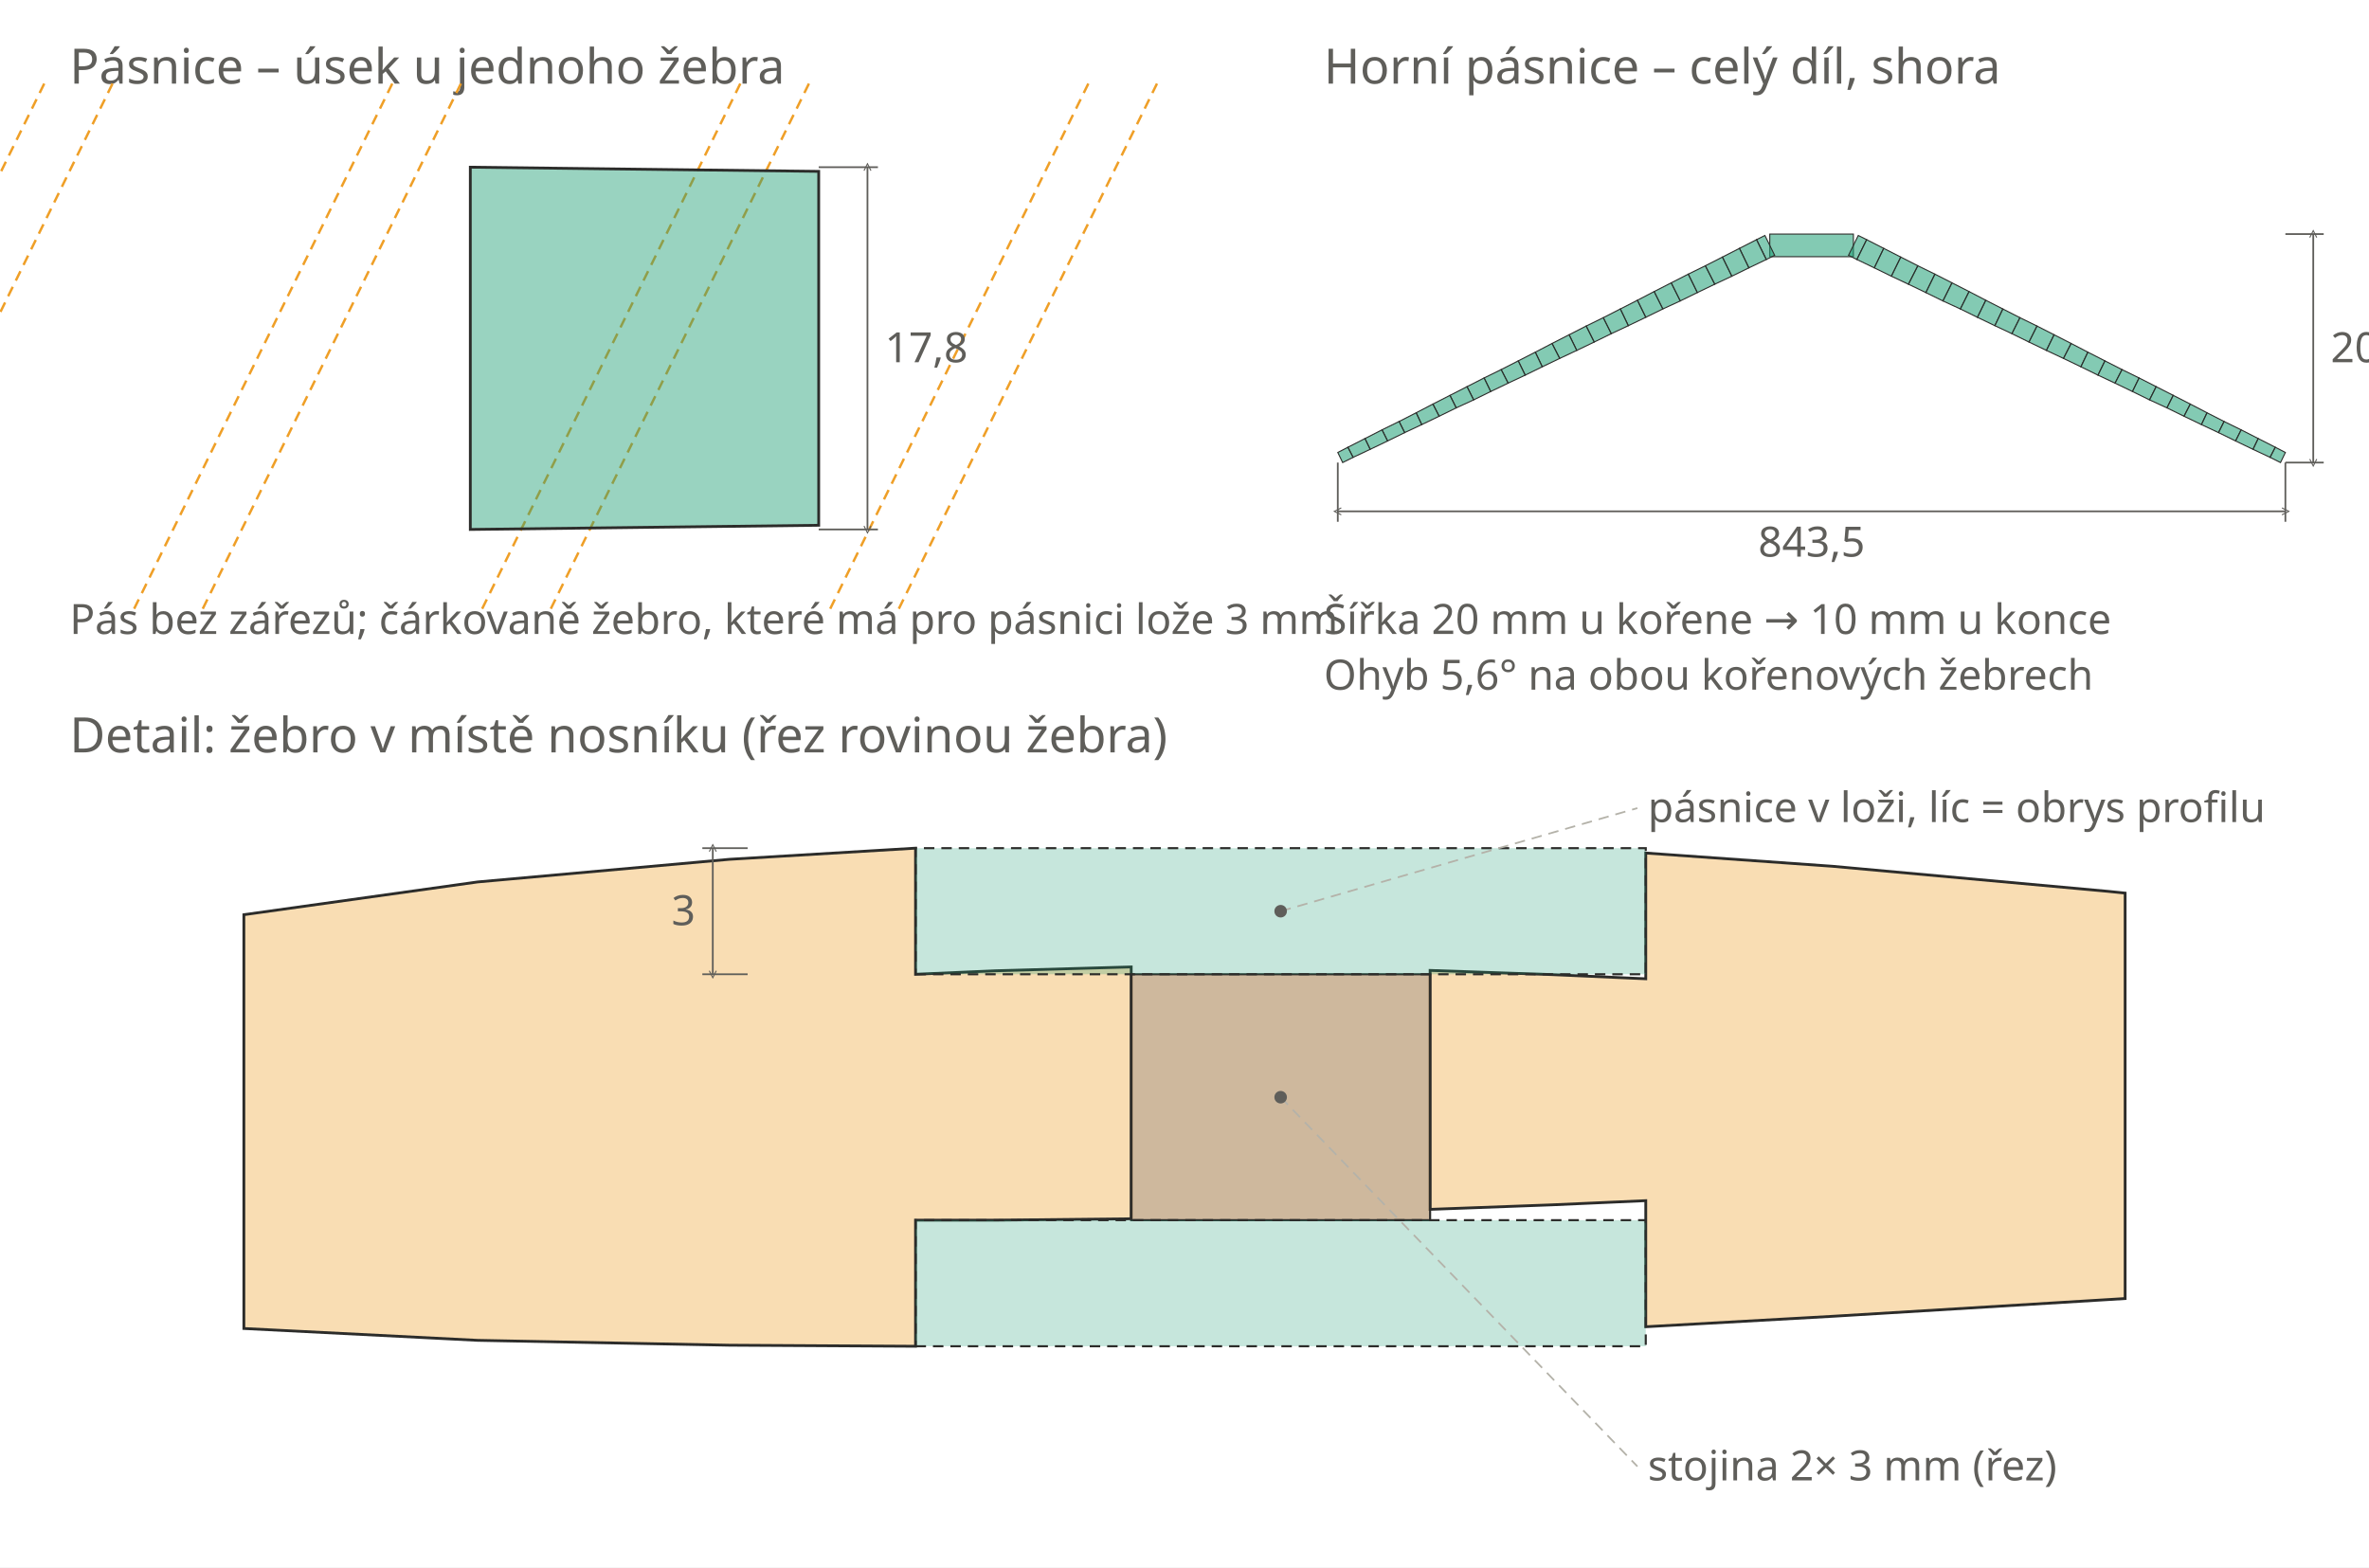
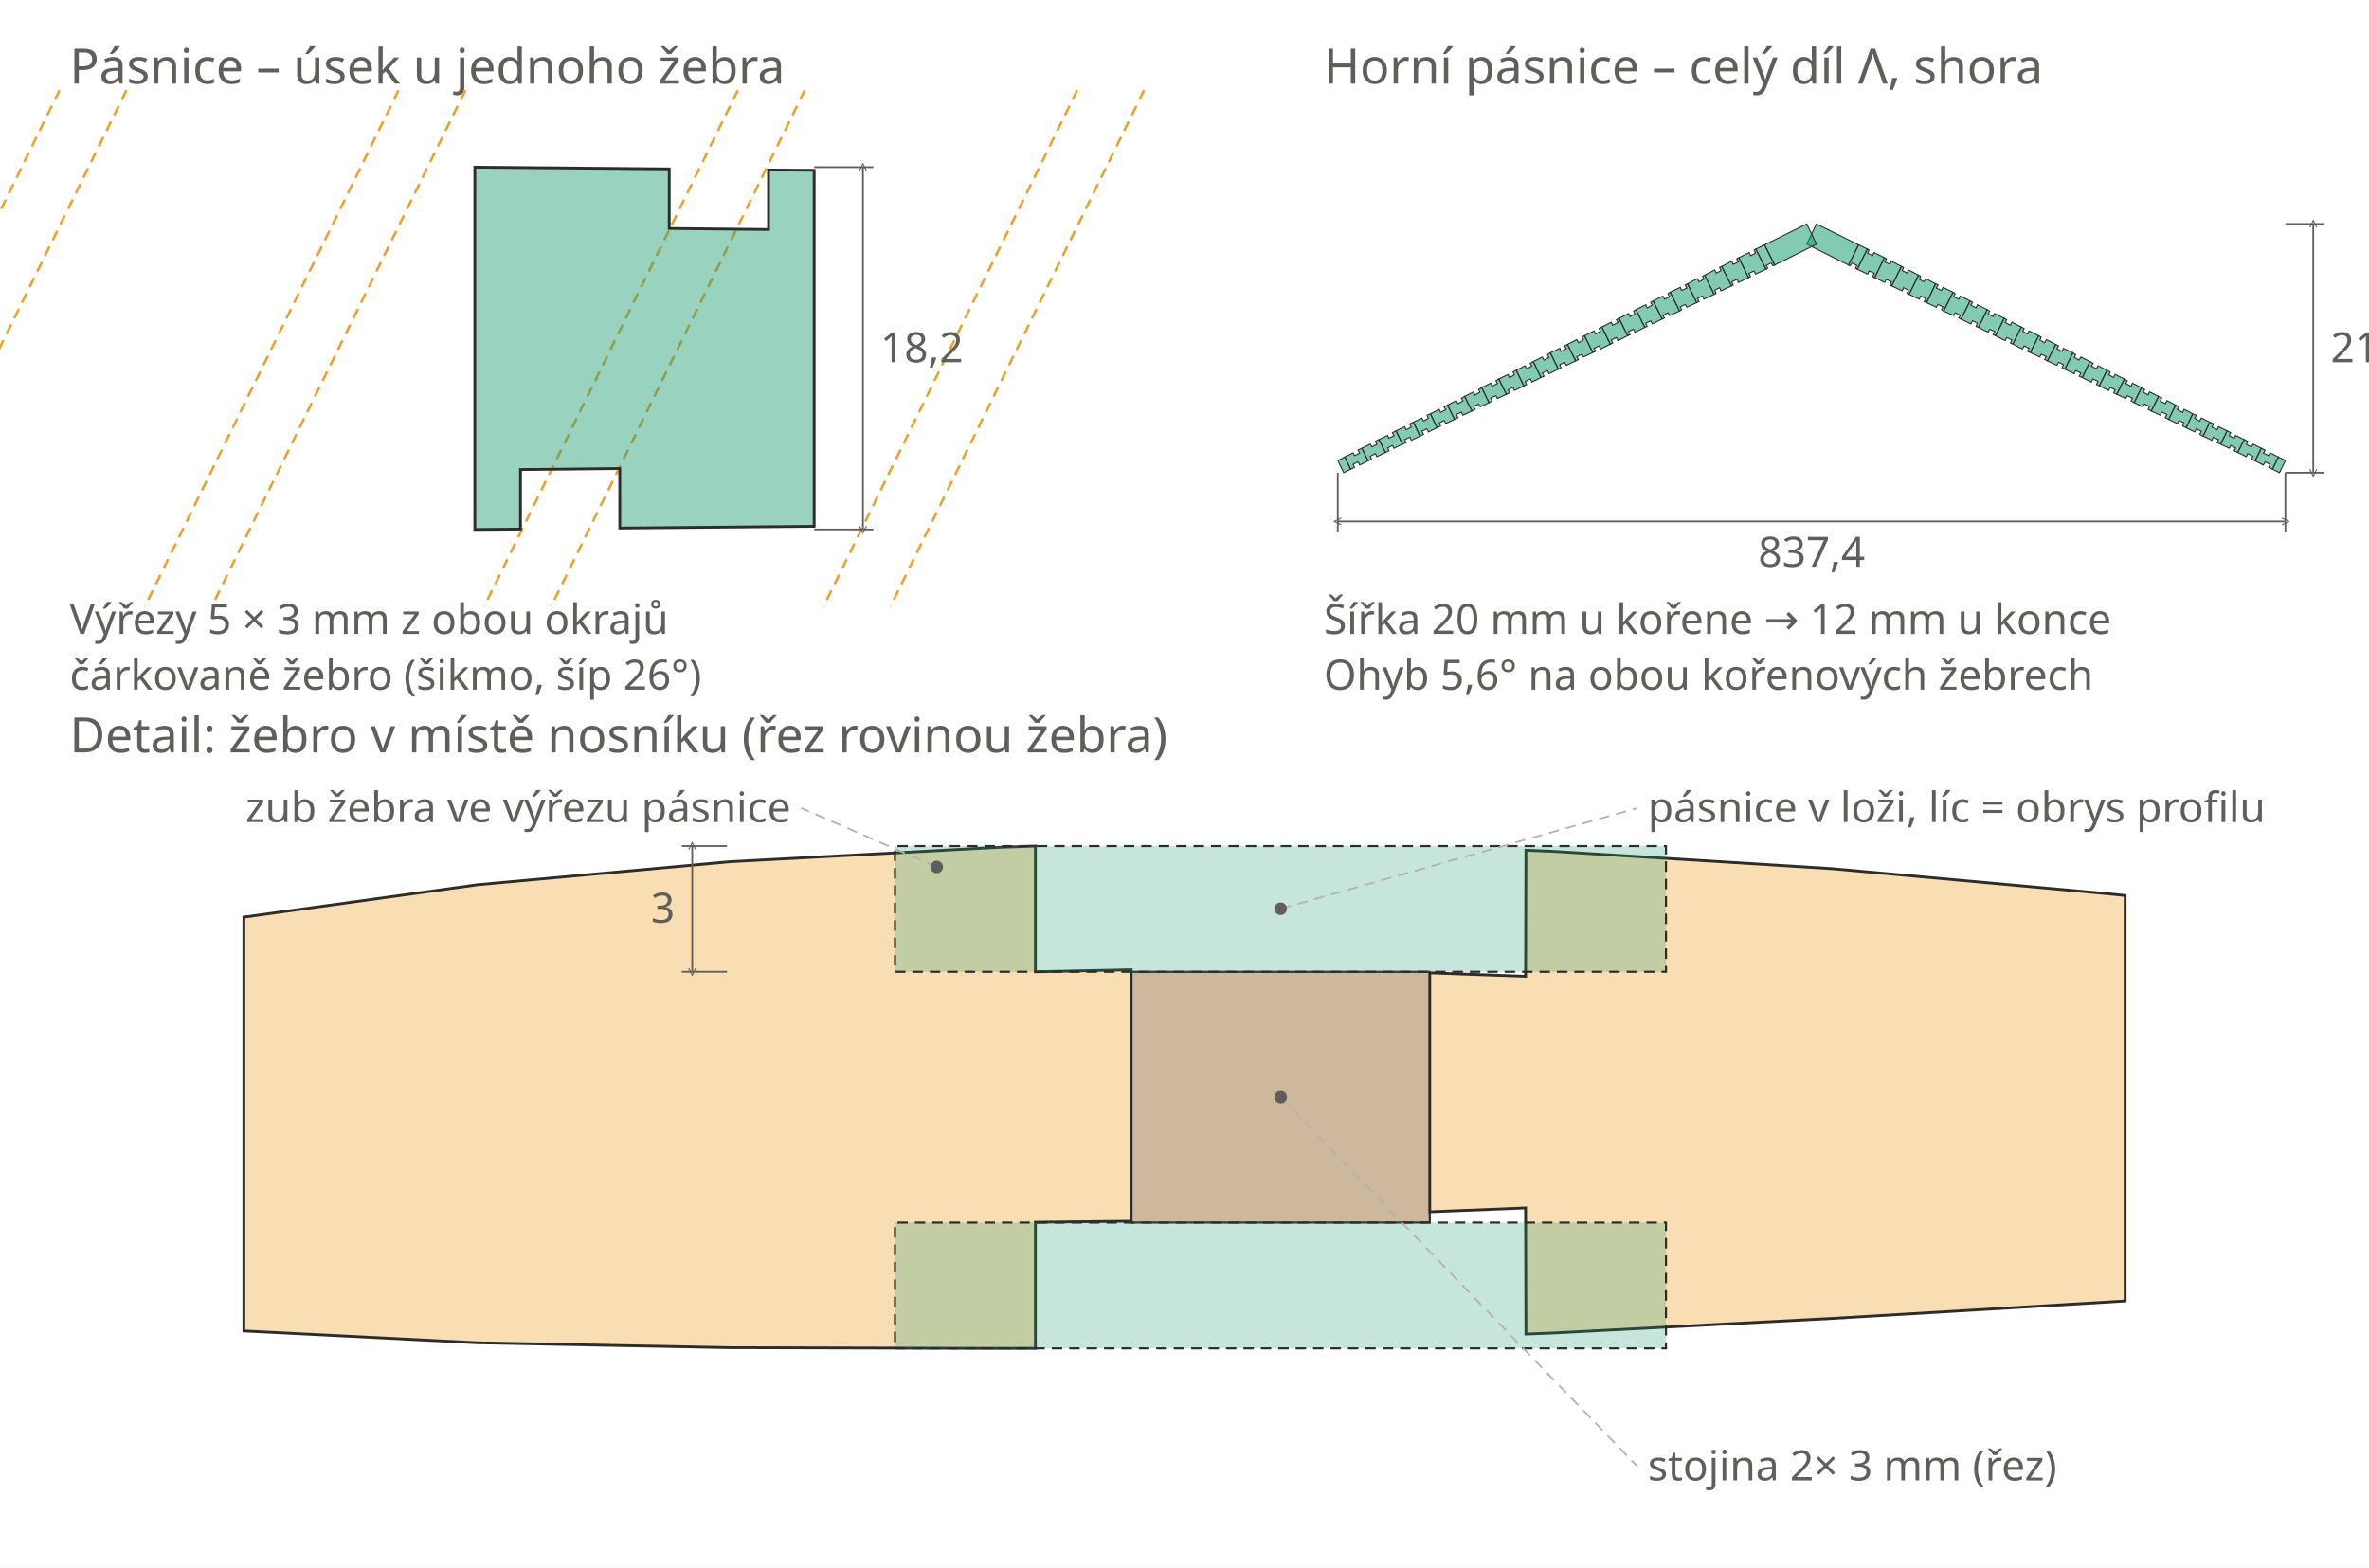
<svg xmlns="http://www.w3.org/2000/svg" width="680" viewBox="0 0 680 450" role="img">
  <defs>
    <marker id="dm" viewBox="0 0 10 10" refX="5" refY="5" markerWidth="5" markerHeight="5" orient="auto-start-reverse">
      <path d="M1 1L9 5L1 9" fill="none" stroke="#5f5e5a" stroke-width="1.2" />
    </marker>
  </defs>
  <rect width="680" height="450" fill="#fff" />
  <text x="20.0" y="24.0" text-anchor="start" font-family="sans-serif" font-size="14" fill="#5f5e5a">Pásnice – úsek u jednoho žebra</text>
-   <polyline points="12.7,24.0 -62.0,176.0" fill="none" stroke="#EF9F27" stroke-width="0.7" stroke-dasharray="3 2" />
-   <polyline points="32.3,24.0 -42.3,176.0" fill="none" stroke="#EF9F27" stroke-width="0.7" stroke-dasharray="3 2" />
-   <polyline points="112.6,24.0 37.9,176.0" fill="none" stroke="#EF9F27" stroke-width="0.7" stroke-dasharray="3 2" />
-   <polyline points="132.3,24.0 57.6,176.0" fill="none" stroke="#EF9F27" stroke-width="0.7" stroke-dasharray="3 2" />
-   <polyline points="212.5,24.0 137.8,176.0" fill="none" stroke="#EF9F27" stroke-width="0.7" stroke-dasharray="3 2" />
-   <polyline points="232.2,24.0 157.5,176.0" fill="none" stroke="#EF9F27" stroke-width="0.7" stroke-dasharray="3 2" />
-   <polyline points="312.4,24.0 237.7,176.0" fill="none" stroke="#EF9F27" stroke-width="0.7" stroke-dasharray="3 2" />
-   <polyline points="332.1,24.0 257.4,176.0" fill="none" stroke="#EF9F27" stroke-width="0.7" stroke-dasharray="3 2" />
-   <polygon points="135.0,48.0 235.0,49.2 235.0,150.8 135.0,152.0" fill="#1D9E75" fill-opacity="0.45" stroke="#2c2c2a" stroke-width="0.8" />
-   <line x1="235.0" y1="48.0" x2="252.0" y2="48.0" stroke="#5f5e5a" stroke-width="0.5" />
-   <line x1="235.0" y1="152.0" x2="252.0" y2="152.0" stroke="#5f5e5a" stroke-width="0.5" />
-   <line x1="249.0" y1="48.0" x2="249.0" y2="152.0" stroke="#5f5e5a" stroke-width="0.5" marker-start="url(#dm)" marker-end="url(#dm)" />
-   <text x="254.0" y="104.0" text-anchor="start" font-family="sans-serif" font-size="12" fill="#5f5e5a">17,8</text>
-   <text x="20.0" y="182.0" text-anchor="start" font-family="sans-serif" font-size="12" fill="#5f5e5a">Pás bez zářezů; čárkovaně žebro, které má pro pásnici lože 3 mm</text>
-   <text x="380.0" y="24.0" text-anchor="start" font-family="sans-serif" font-size="14" fill="#5f5e5a">Horní pásnice – celý díl, shora</text>
-   <polygon points="508.0,73.7 532.0,73.7 532.0,67.2 508.0,67.2" fill="#1D9E75" fill-opacity="0.55" stroke="#2c2c2a" stroke-width="0.3" />
-   <polygon points="530.6,73.3 533.0,74.5 535.8,68.8 533.4,67.6" fill="#1D9E75" fill-opacity="0.55" stroke="#2c2c2a" stroke-width="0.3" />
-   <polygon points="533.0,74.5 538.0,76.9 540.7,71.3 535.8,68.8" fill="#1D9E75" fill-opacity="0.55" stroke="#2c2c2a" stroke-width="0.3" />
-   <polygon points="538.0,76.9 542.9,79.3 545.6,73.8 540.7,71.3" fill="#1D9E75" fill-opacity="0.55" stroke="#2c2c2a" stroke-width="0.3" />
-   <polygon points="542.9,79.3 547.8,81.6 550.5,76.3 545.6,73.8" fill="#1D9E75" fill-opacity="0.55" stroke="#2c2c2a" stroke-width="0.3" />
-   <polygon points="547.8,81.6 552.8,84.0 555.4,78.7 550.5,76.3" fill="#1D9E75" fill-opacity="0.55" stroke="#2c2c2a" stroke-width="0.3" />
-   <polygon points="552.8,84.0 557.7,86.4 560.3,81.2 555.4,78.7" fill="#1D9E75" fill-opacity="0.55" stroke="#2c2c2a" stroke-width="0.3" />
-   <polygon points="557.7,86.4 562.7,88.7 565.2,83.7 560.3,81.2" fill="#1D9E75" fill-opacity="0.55" stroke="#2c2c2a" stroke-width="0.3" />
-   <polygon points="562.7,88.7 567.6,91.1 570.0,86.2 565.2,83.7" fill="#1D9E75" fill-opacity="0.55" stroke="#2c2c2a" stroke-width="0.3" />
-   <polygon points="567.6,91.1 572.6,93.5 574.9,88.7 570.0,86.2" fill="#1D9E75" fill-opacity="0.55" stroke="#2c2c2a" stroke-width="0.3" />
-   <polygon points="572.6,93.5 577.5,95.8 579.8,91.2 574.9,88.7" fill="#1D9E75" fill-opacity="0.55" stroke="#2c2c2a" stroke-width="0.3" />
-   <polygon points="577.5,95.8 582.4,98.2 584.7,93.6 579.8,91.2" fill="#1D9E75" fill-opacity="0.55" stroke="#2c2c2a" stroke-width="0.3" />
-   <polygon points="582.4,98.2 587.4,100.6 589.6,96.1 584.7,93.6" fill="#1D9E75" fill-opacity="0.55" stroke="#2c2c2a" stroke-width="0.3" />
-   <polygon points="587.4,100.6 592.3,102.9 594.5,98.6 589.6,96.1" fill="#1D9E75" fill-opacity="0.55" stroke="#2c2c2a" stroke-width="0.3" />
-   <polygon points="592.3,102.9 597.3,105.3 599.3,101.1 594.5,98.6" fill="#1D9E75" fill-opacity="0.55" stroke="#2c2c2a" stroke-width="0.3" />
-   <polygon points="597.3,105.3 602.2,107.7 604.2,103.6 599.3,101.1" fill="#1D9E75" fill-opacity="0.55" stroke="#2c2c2a" stroke-width="0.3" />
-   <polygon points="602.2,107.7 607.1,110.0 609.1,106.1 604.2,103.6" fill="#1D9E75" fill-opacity="0.55" stroke="#2c2c2a" stroke-width="0.3" />
-   <polygon points="607.1,110.0 612.1,112.4 614.0,108.5 609.1,106.1" fill="#1D9E75" fill-opacity="0.55" stroke="#2c2c2a" stroke-width="0.3" />
-   <polygon points="612.1,112.4 617.0,114.8 618.9,111.0 614.0,108.5" fill="#1D9E75" fill-opacity="0.55" stroke="#2c2c2a" stroke-width="0.3" />
-   <polygon points="617.0,114.8 622.0,117.1 623.8,113.5 618.9,111.0" fill="#1D9E75" fill-opacity="0.55" stroke="#2c2c2a" stroke-width="0.3" />
-   <polygon points="622.0,117.1 626.9,119.5 628.7,116.0 623.8,113.5" fill="#1D9E75" fill-opacity="0.55" stroke="#2c2c2a" stroke-width="0.3" />
-   <polygon points="626.9,119.5 631.9,121.9 633.5,118.5 628.7,116.0" fill="#1D9E75" fill-opacity="0.55" stroke="#2c2c2a" stroke-width="0.3" />
-   <polygon points="631.9,121.9 636.8,124.2 638.4,121.0 633.5,118.5" fill="#1D9E75" fill-opacity="0.55" stroke="#2c2c2a" stroke-width="0.3" />
-   <polygon points="636.8,124.2 641.7,126.6 643.3,123.4 638.4,121.0" fill="#1D9E75" fill-opacity="0.55" stroke="#2c2c2a" stroke-width="0.3" />
-   <polygon points="641.7,126.6 646.7,129.0 648.2,125.9 643.3,123.4" fill="#1D9E75" fill-opacity="0.55" stroke="#2c2c2a" stroke-width="0.3" />
-   <polygon points="646.7,129.0 651.6,131.3 653.1,128.4 648.2,125.9" fill="#1D9E75" fill-opacity="0.55" stroke="#2c2c2a" stroke-width="0.3" />
-   <polygon points="651.6,131.3 654.6,132.8 656.0,129.9 653.1,128.4" fill="#1D9E75" fill-opacity="0.55" stroke="#2c2c2a" stroke-width="0.3" />
-   <polygon points="506.6,67.6 504.2,68.8 507.0,74.5 509.4,73.3" fill="#1D9E75" fill-opacity="0.55" stroke="#2c2c2a" stroke-width="0.3" />
-   <polygon points="504.2,68.8 499.3,71.3 502.0,76.9 507.0,74.5" fill="#1D9E75" fill-opacity="0.55" stroke="#2c2c2a" stroke-width="0.3" />
-   <polygon points="499.3,71.3 494.4,73.8 497.1,79.3 502.0,76.9" fill="#1D9E75" fill-opacity="0.55" stroke="#2c2c2a" stroke-width="0.3" />
-   <polygon points="494.4,73.8 489.5,76.3 492.2,81.6 497.1,79.3" fill="#1D9E75" fill-opacity="0.55" stroke="#2c2c2a" stroke-width="0.3" />
-   <polygon points="489.5,76.3 484.6,78.7 487.2,84.0 492.2,81.6" fill="#1D9E75" fill-opacity="0.55" stroke="#2c2c2a" stroke-width="0.3" />
-   <polygon points="484.6,78.7 479.7,81.2 482.3,86.4 487.2,84.0" fill="#1D9E75" fill-opacity="0.55" stroke="#2c2c2a" stroke-width="0.3" />
-   <polygon points="479.7,81.2 474.8,83.7 477.3,88.7 482.3,86.4" fill="#1D9E75" fill-opacity="0.55" stroke="#2c2c2a" stroke-width="0.3" />
-   <polygon points="474.8,83.7 470.0,86.2 472.4,91.1 477.3,88.7" fill="#1D9E75" fill-opacity="0.55" stroke="#2c2c2a" stroke-width="0.3" />
-   <polygon points="470.0,86.2 465.1,88.7 467.4,93.5 472.4,91.1" fill="#1D9E75" fill-opacity="0.55" stroke="#2c2c2a" stroke-width="0.3" />
-   <polygon points="465.1,88.7 460.2,91.2 462.5,95.8 467.4,93.5" fill="#1D9E75" fill-opacity="0.55" stroke="#2c2c2a" stroke-width="0.3" />
-   <polygon points="460.2,91.2 455.3,93.6 457.6,98.2 462.5,95.8" fill="#1D9E75" fill-opacity="0.55" stroke="#2c2c2a" stroke-width="0.3" />
-   <polygon points="455.3,93.6 450.4,96.1 452.6,100.6 457.6,98.2" fill="#1D9E75" fill-opacity="0.55" stroke="#2c2c2a" stroke-width="0.3" />
-   <polygon points="450.4,96.1 445.5,98.6 447.7,102.9 452.6,100.6" fill="#1D9E75" fill-opacity="0.55" stroke="#2c2c2a" stroke-width="0.3" />
-   <polygon points="445.5,98.6 440.7,101.1 442.7,105.3 447.7,102.9" fill="#1D9E75" fill-opacity="0.55" stroke="#2c2c2a" stroke-width="0.3" />
-   <polygon points="440.7,101.1 435.8,103.6 437.8,107.7 442.7,105.3" fill="#1D9E75" fill-opacity="0.55" stroke="#2c2c2a" stroke-width="0.3" />
-   <polygon points="435.8,103.6 430.9,106.1 432.9,110.0 437.8,107.7" fill="#1D9E75" fill-opacity="0.55" stroke="#2c2c2a" stroke-width="0.3" />
-   <polygon points="430.9,106.1 426.0,108.5 427.9,112.4 432.9,110.0" fill="#1D9E75" fill-opacity="0.55" stroke="#2c2c2a" stroke-width="0.3" />
-   <polygon points="426.0,108.5 421.1,111.0 423.0,114.8 427.9,112.4" fill="#1D9E75" fill-opacity="0.55" stroke="#2c2c2a" stroke-width="0.3" />
-   <polygon points="421.1,111.0 416.2,113.5 418.0,117.1 423.0,114.8" fill="#1D9E75" fill-opacity="0.55" stroke="#2c2c2a" stroke-width="0.3" />
-   <polygon points="416.2,113.5 411.3,116.0 413.1,119.5 418.0,117.1" fill="#1D9E75" fill-opacity="0.55" stroke="#2c2c2a" stroke-width="0.3" />
-   <polygon points="411.3,116.0 406.5,118.5 408.1,121.9 413.1,119.5" fill="#1D9E75" fill-opacity="0.55" stroke="#2c2c2a" stroke-width="0.3" />
-   <polygon points="406.5,118.5 401.6,121.0 403.2,124.2 408.1,121.9" fill="#1D9E75" fill-opacity="0.55" stroke="#2c2c2a" stroke-width="0.3" />
-   <polygon points="401.6,121.0 396.7,123.4 398.3,126.6 403.2,124.2" fill="#1D9E75" fill-opacity="0.55" stroke="#2c2c2a" stroke-width="0.3" />
-   <polygon points="396.7,123.4 391.8,125.9 393.3,129.0 398.3,126.6" fill="#1D9E75" fill-opacity="0.55" stroke="#2c2c2a" stroke-width="0.3" />
-   <polygon points="391.8,125.9 386.9,128.4 388.4,131.3 393.3,129.0" fill="#1D9E75" fill-opacity="0.55" stroke="#2c2c2a" stroke-width="0.3" />
-   <polygon points="386.9,128.4 384.0,129.9 385.4,132.8 388.4,131.3" fill="#1D9E75" fill-opacity="0.55" stroke="#2c2c2a" stroke-width="0.3" />
-   <line x1="384.0" y1="132.8" x2="384.0" y2="149.8" stroke="#5f5e5a" stroke-width="0.5" />
-   <line x1="656.0" y1="132.8" x2="656.0" y2="149.8" stroke="#5f5e5a" stroke-width="0.5" />
-   <line x1="384.0" y1="146.8" x2="656.0" y2="146.8" stroke="#5f5e5a" stroke-width="0.5" marker-start="url(#dm)" marker-end="url(#dm)" />
-   <text x="520.0" y="159.8" text-anchor="middle" font-family="sans-serif" font-size="12" fill="#5f5e5a">843,5</text>
-   <line x1="656.0" y1="132.8" x2="667.0" y2="132.8" stroke="#5f5e5a" stroke-width="0.5" />
-   <line x1="656.0" y1="67.2" x2="667.0" y2="67.2" stroke="#5f5e5a" stroke-width="0.5" />
-   <line x1="664.0" y1="132.8" x2="664.0" y2="67.2" stroke="#5f5e5a" stroke-width="0.5" marker-start="url(#dm)" marker-end="url(#dm)" />
-   <text x="669.0" y="104.0" text-anchor="start" font-family="sans-serif" font-size="12" fill="#5f5e5a">203,3</text>
-   <text x="380.0" y="182.0" text-anchor="start" font-family="sans-serif" font-size="12" fill="#5f5e5a">Šířka 20 mm u kořene → 10 mm u konce</text>
+   <polyline points="17.1,25.9 -55.8,174.1" fill="none" stroke="#EF9F27" stroke-width="0.7" stroke-dasharray="3 2" />
+   <polyline points="36.3,25.9 -36.6,174.1" fill="none" stroke="#EF9F27" stroke-width="0.7" stroke-dasharray="3 2" />
+   <polyline points="114.4,25.9 41.6,174.1" fill="none" stroke="#EF9F27" stroke-width="0.7" stroke-dasharray="3 2" />
+   <polyline points="133.6,25.9 60.8,174.1" fill="none" stroke="#EF9F27" stroke-width="0.7" stroke-dasharray="3 2" />
+   <polyline points="211.8,25.9 139.0,174.1" fill="none" stroke="#EF9F27" stroke-width="0.7" stroke-dasharray="3 2" />
+   <polyline points="231.0,25.9 158.2,174.1" fill="none" stroke="#EF9F27" stroke-width="0.7" stroke-dasharray="3 2" />
+   <polyline points="309.2,25.9 236.4,174.1" fill="none" stroke="#EF9F27" stroke-width="0.7" stroke-dasharray="3 2" />
+   <polyline points="328.4,25.9 255.6,174.1" fill="none" stroke="#EF9F27" stroke-width="0.7" stroke-dasharray="3 2" />
+   <polygon points="136.3,48.0 192.1,48.5 192.1,65.6 220.6,65.9 220.6,48.8 233.7,48.9 233.7,151.1 177.9,151.6 177.9,134.5 149.4,134.8 149.4,151.9 136.3,152.0" fill="#1D9E75" fill-opacity="0.45" stroke="#2c2c2a" stroke-width="0.8" />
+   <line x1="233.7" y1="48.0" x2="250.7" y2="48.0" stroke="#5f5e5a" stroke-width="0.5" />
+   <line x1="233.7" y1="152.0" x2="250.7" y2="152.0" stroke="#5f5e5a" stroke-width="0.5" />
+   <line x1="247.7" y1="48.0" x2="247.7" y2="152.0" stroke="#5f5e5a" stroke-width="0.5" marker-start="url(#dm)" marker-end="url(#dm)" />
+   <text x="252.7" y="104.0" text-anchor="start" font-family="sans-serif" font-size="12" fill="#5f5e5a">18,2</text>
+   <text x="20.0" y="182.0" text-anchor="start" font-family="sans-serif" font-size="12" fill="#5f5e5a">Výřezy 5 × 3 mm z obou okrajů</text>
+   <text x="20.0" y="198.0" text-anchor="start" font-family="sans-serif" font-size="12" fill="#5f5e5a">čárkovaně žebro (šikmo, šíp 26°)</text>
+   <text x="380.0" y="24.0" text-anchor="start" font-family="sans-serif" font-size="14" fill="#5f5e5a">Horní pásnice – celý díl Λ, shora</text>
+   <polygon points="518.6,70.1 530.6,76.1 533.5,70.3 521.4,64.3" fill="#1D9E75" fill-opacity="0.55" stroke="#2c2c2a" stroke-width="0.3" />
+   <polygon points="530.6,76.1 531.1,76.3 531.6,75.5 533.0,76.2 532.6,77.0 533.1,77.3 536.0,71.5 533.5,70.3" fill="#1D9E75" fill-opacity="0.55" stroke="#2c2c2a" stroke-width="0.3" />
+   <polygon points="533.1,77.3 536.1,78.7 536.5,77.8 538.0,78.5 537.5,79.4 538.1,79.7 540.9,74.0 537.9,72.5 537.5,73.4 536.1,72.7 536.5,71.8 536.0,71.5" fill="#1D9E75" fill-opacity="0.55" stroke="#2c2c2a" stroke-width="0.3" />
+   <polygon points="538.1,79.7 541.0,81.1 541.4,80.2 542.9,80.9 542.5,81.8 543.0,82.1 545.8,76.5 542.9,75.0 542.5,75.9 541.0,75.2 541.5,74.3 540.9,74.0" fill="#1D9E75" fill-opacity="0.55" stroke="#2c2c2a" stroke-width="0.3" />
+   <polygon points="543.0,82.1 546.0,83.5 546.4,82.6 547.8,83.3 547.4,84.2 548.0,84.5 550.7,79.0 547.8,77.5 547.4,78.4 546.0,77.7 546.4,76.8 545.8,76.5" fill="#1D9E75" fill-opacity="0.55" stroke="#2c2c2a" stroke-width="0.3" />
+   <polygon points="548.0,84.5 550.9,85.9 551.3,85.0 552.8,85.7 552.3,86.6 553.0,86.9 555.6,81.5 552.8,80.0 552.3,80.9 550.9,80.2 551.3,79.3 550.7,79.0" fill="#1D9E75" fill-opacity="0.55" stroke="#2c2c2a" stroke-width="0.3" />
+   <polygon points="553.0,86.9 555.8,88.2 556.3,87.4 557.7,88.1 557.3,88.9 557.9,89.3 560.6,83.9 557.7,82.5 557.3,83.4 555.8,82.7 556.3,81.8 555.6,81.5" fill="#1D9E75" fill-opacity="0.55" stroke="#2c2c2a" stroke-width="0.3" />
+   <polygon points="557.9,89.3 560.8,90.6 561.2,89.8 562.7,90.5 562.2,91.3 562.9,91.6 565.5,86.4 562.7,85.0 562.2,85.9 560.8,85.2 561.2,84.3 560.6,83.9" fill="#1D9E75" fill-opacity="0.55" stroke="#2c2c2a" stroke-width="0.3" />
+   <polygon points="562.9,91.6 565.7,93.0 566.2,92.1 567.6,92.8 567.2,93.7 567.9,94.0 570.4,88.9 567.6,87.5 567.2,88.4 565.7,87.6 566.2,86.8 565.5,86.4" fill="#1D9E75" fill-opacity="0.55" stroke="#2c2c2a" stroke-width="0.3" />
+   <polygon points="567.9,94.0 570.7,95.4 571.1,94.5 572.6,95.2 572.1,96.1 572.8,96.4 575.3,91.4 572.5,90.0 572.1,90.9 570.7,90.1 571.1,89.3 570.4,88.9" fill="#1D9E75" fill-opacity="0.55" stroke="#2c2c2a" stroke-width="0.3" />
+   <polygon points="572.8,96.4 575.6,97.8 576.0,96.9 577.5,97.6 577.1,98.5 577.8,98.8 580.2,93.9 577.5,92.5 577.1,93.4 575.6,92.6 576.0,91.8 575.3,91.4" fill="#1D9E75" fill-opacity="0.55" stroke="#2c2c2a" stroke-width="0.3" />
+   <polygon points="577.8,98.8 580.5,100.2 581.0,99.3 582.4,100.0 582.0,100.9 582.8,101.2 585.2,96.4 582.4,95.0 582.0,95.9 580.6,95.1 581.0,94.3 580.2,93.9" fill="#1D9E75" fill-opacity="0.55" stroke="#2c2c2a" stroke-width="0.3" />
+   <polygon points="582.8,101.2 585.5,102.5 585.9,101.7 587.4,102.4 586.9,103.2 587.7,103.6 590.1,98.9 587.4,97.5 586.9,98.4 585.5,97.6 585.9,96.8 585.2,96.4" fill="#1D9E75" fill-opacity="0.55" stroke="#2c2c2a" stroke-width="0.3" />
+   <polygon points="587.7,103.6 590.4,104.9 590.9,104.0 592.3,104.7 591.9,105.6 592.7,106.0 595.0,101.3 592.3,100.0 591.9,100.9 590.4,100.1 590.9,99.3 590.1,98.9" fill="#1D9E75" fill-opacity="0.55" stroke="#2c2c2a" stroke-width="0.3" />
+   <polygon points="592.7,106.0 595.4,107.3 595.8,106.4 597.3,107.1 596.8,108.0 597.7,108.4 599.9,103.8 597.3,102.5 596.8,103.4 595.4,102.6 595.8,101.8 595.0,101.3" fill="#1D9E75" fill-opacity="0.55" stroke="#2c2c2a" stroke-width="0.3" />
+   <polygon points="597.7,108.4 600.3,109.7 600.7,108.8 602.2,109.5 601.8,110.4 602.6,110.8 604.8,106.3 602.2,105.0 601.8,105.9 600.3,105.1 600.8,104.3 599.9,103.8" fill="#1D9E75" fill-opacity="0.55" stroke="#2c2c2a" stroke-width="0.3" />
+   <polygon points="602.6,110.8 605.3,112.1 605.7,111.2 607.1,111.9 606.7,112.8 607.6,113.2 609.8,108.8 607.1,107.5 606.7,108.4 605.3,107.6 605.7,106.8 604.8,106.3" fill="#1D9E75" fill-opacity="0.55" stroke="#2c2c2a" stroke-width="0.3" />
+   <polygon points="607.6,113.2 610.2,114.4 610.6,113.6 612.1,114.3 611.7,115.1 612.6,115.6 614.7,111.3 612.1,110.0 611.7,110.9 610.2,110.1 610.6,109.3 609.8,108.8" fill="#1D9E75" fill-opacity="0.55" stroke="#2c2c2a" stroke-width="0.3" />
+   <polygon points="612.6,115.6 615.1,116.8 615.6,116.0 617.0,116.7 616.6,117.5 617.5,118.0 619.6,113.8 617.0,112.5 616.6,113.4 615.2,112.6 615.6,111.8 614.7,111.3" fill="#1D9E75" fill-opacity="0.55" stroke="#2c2c2a" stroke-width="0.3" />
+   <polygon points="617.5,118.0 620.1,119.2 620.5,118.3 622.0,119.0 621.5,119.9 622.5,120.4 624.5,116.3 622.0,115.0 621.5,115.9 620.1,115.1 620.5,114.3 619.6,113.8" fill="#1D9E75" fill-opacity="0.55" stroke="#2c2c2a" stroke-width="0.3" />
+   <polygon points="622.5,120.4 625.0,121.6 625.5,120.7 626.9,121.4 626.5,122.3 627.5,122.8 629.4,118.8 626.9,117.5 626.5,118.4 625.0,117.6 625.5,116.8 624.5,116.3" fill="#1D9E75" fill-opacity="0.55" stroke="#2c2c2a" stroke-width="0.3" />
+   <polygon points="627.5,122.8 630.0,124.0 630.4,123.1 631.9,123.8 631.4,124.7 632.4,125.2 634.3,121.2 631.9,120.0 631.4,120.9 630.0,120.1 630.4,119.2 629.4,118.8" fill="#1D9E75" fill-opacity="0.55" stroke="#2c2c2a" stroke-width="0.3" />
+   <polygon points="632.4,125.2 634.9,126.4 635.3,125.5 636.8,126.2 636.4,127.1 637.4,127.5 639.3,123.7 636.8,122.5 636.4,123.4 634.9,122.6 635.4,121.7 634.3,121.2" fill="#1D9E75" fill-opacity="0.55" stroke="#2c2c2a" stroke-width="0.3" />
+   <polygon points="637.4,127.5 639.9,128.7 640.3,127.9 641.7,128.6 641.3,129.4 642.3,129.9 644.2,126.2 641.7,125.0 641.3,125.8 639.9,125.1 640.3,124.2 639.3,123.7" fill="#1D9E75" fill-opacity="0.55" stroke="#2c2c2a" stroke-width="0.3" />
+   <polygon points="642.3,129.9 644.8,131.1 645.2,130.2 646.7,131.0 646.3,131.8 647.3,132.3 649.1,128.7 646.7,127.5 646.2,128.3 644.8,127.6 645.2,126.7 644.2,126.2" fill="#1D9E75" fill-opacity="0.55" stroke="#2c2c2a" stroke-width="0.3" />
+   <polygon points="647.3,132.3 649.7,133.5 650.2,132.6 651.6,133.3 651.2,134.2 652.3,134.7 654.0,131.2 651.6,130.0 651.2,130.8 649.7,130.1 650.2,129.2 649.1,128.7" fill="#1D9E75" fill-opacity="0.55" stroke="#2c2c2a" stroke-width="0.3" />
+   <polygon points="652.3,134.7 654.3,135.7 656.0,132.2 654.0,131.2" fill="#1D9E75" fill-opacity="0.55" stroke="#2c2c2a" stroke-width="0.3" />
+   <polygon points="518.6,64.3 506.5,70.3 509.4,76.1 521.4,70.1" fill="#1D9E75" fill-opacity="0.55" stroke="#2c2c2a" stroke-width="0.3" />
+   <polygon points="506.5,70.3 504.0,71.5 506.9,77.3 507.4,77.0 507.0,76.2 508.4,75.5 508.9,76.3 509.4,76.1" fill="#1D9E75" fill-opacity="0.55" stroke="#2c2c2a" stroke-width="0.3" />
+   <polygon points="504.0,71.5 503.5,71.8 503.9,72.7 502.5,73.4 502.1,72.5 499.1,74.0 501.9,79.7 502.5,79.4 502.0,78.5 503.5,77.8 503.9,78.7 506.9,77.3" fill="#1D9E75" fill-opacity="0.55" stroke="#2c2c2a" stroke-width="0.3" />
+   <polygon points="499.1,74.0 498.5,74.3 499.0,75.2 497.5,75.9 497.1,75.0 494.2,76.5 497.0,82.1 497.5,81.8 497.1,80.9 498.6,80.2 499.0,81.1 501.9,79.7" fill="#1D9E75" fill-opacity="0.55" stroke="#2c2c2a" stroke-width="0.3" />
+   <polygon points="494.2,76.5 493.6,76.8 494.0,77.7 492.6,78.4 492.2,77.5 489.3,79.0 492.0,84.5 492.6,84.2 492.2,83.3 493.6,82.6 494.0,83.5 497.0,82.1" fill="#1D9E75" fill-opacity="0.55" stroke="#2c2c2a" stroke-width="0.3" />
+   <polygon points="489.3,79.0 488.7,79.3 489.1,80.2 487.7,80.9 487.2,80.0 484.4,81.5 487.0,86.9 487.7,86.6 487.2,85.7 488.7,85.0 489.1,85.9 492.0,84.5" fill="#1D9E75" fill-opacity="0.55" stroke="#2c2c2a" stroke-width="0.3" />
+   <polygon points="484.4,81.5 483.7,81.8 484.2,82.7 482.7,83.4 482.3,82.5 479.4,83.9 482.1,89.3 482.7,88.9 482.3,88.1 483.7,87.4 484.2,88.2 487.0,86.9" fill="#1D9E75" fill-opacity="0.55" stroke="#2c2c2a" stroke-width="0.3" />
+   <polygon points="479.4,83.9 478.8,84.3 479.2,85.2 477.8,85.9 477.3,85.0 474.5,86.4 477.1,91.6 477.8,91.3 477.3,90.5 478.8,89.8 479.2,90.6 482.1,89.3" fill="#1D9E75" fill-opacity="0.55" stroke="#2c2c2a" stroke-width="0.3" />
+   <polygon points="474.5,86.4 473.8,86.8 474.3,87.6 472.8,88.4 472.4,87.5 469.6,88.9 472.1,94.0 472.8,93.7 472.4,92.8 473.8,92.1 474.3,93.0 477.1,91.6" fill="#1D9E75" fill-opacity="0.55" stroke="#2c2c2a" stroke-width="0.3" />
+   <polygon points="469.6,88.9 468.9,89.3 469.3,90.1 467.9,90.9 467.5,90.0 464.7,91.4 467.2,96.4 467.9,96.1 467.4,95.2 468.9,94.5 469.3,95.4 472.1,94.0" fill="#1D9E75" fill-opacity="0.55" stroke="#2c2c2a" stroke-width="0.3" />
+   <polygon points="464.7,91.4 464.0,91.8 464.4,92.6 462.9,93.4 462.5,92.5 459.8,93.9 462.2,98.8 462.9,98.5 462.5,97.6 464.0,96.9 464.4,97.8 467.2,96.4" fill="#1D9E75" fill-opacity="0.55" stroke="#2c2c2a" stroke-width="0.3" />
+   <polygon points="459.8,93.9 459.0,94.3 459.4,95.1 458.0,95.9 457.6,95.0 454.8,96.4 457.2,101.2 458.0,100.9 457.6,100.0 459.0,99.3 459.5,100.2 462.2,98.8" fill="#1D9E75" fill-opacity="0.55" stroke="#2c2c2a" stroke-width="0.3" />
+   <polygon points="454.8,96.4 454.1,96.8 454.5,97.6 453.1,98.4 452.6,97.5 449.9,98.9 452.3,103.6 453.1,103.2 452.6,102.4 454.1,101.7 454.5,102.5 457.2,101.2" fill="#1D9E75" fill-opacity="0.55" stroke="#2c2c2a" stroke-width="0.3" />
+   <polygon points="449.9,98.9 449.1,99.3 449.6,100.1 448.1,100.9 447.7,100.0 445.0,101.3 447.3,106.0 448.1,105.6 447.7,104.7 449.1,104.0 449.6,104.9 452.3,103.6" fill="#1D9E75" fill-opacity="0.55" stroke="#2c2c2a" stroke-width="0.3" />
+   <polygon points="445.0,101.3 444.2,101.8 444.6,102.6 443.2,103.4 442.7,102.5 440.1,103.8 442.3,108.4 443.2,108.0 442.7,107.1 444.2,106.4 444.6,107.3 447.3,106.0" fill="#1D9E75" fill-opacity="0.55" stroke="#2c2c2a" stroke-width="0.3" />
+   <polygon points="440.1,103.8 439.2,104.3 439.7,105.1 438.2,105.9 437.8,105.0 435.2,106.3 437.4,110.8 438.2,110.4 437.8,109.5 439.3,108.8 439.7,109.7 442.3,108.4" fill="#1D9E75" fill-opacity="0.55" stroke="#2c2c2a" stroke-width="0.3" />
+   <polygon points="435.2,106.3 434.3,106.8 434.7,107.6 433.3,108.4 432.9,107.5 430.2,108.8 432.4,113.2 433.3,112.8 432.9,111.9 434.3,111.2 434.7,112.1 437.4,110.8" fill="#1D9E75" fill-opacity="0.55" stroke="#2c2c2a" stroke-width="0.3" />
+   <polygon points="430.2,108.8 429.4,109.3 429.8,110.1 428.3,110.9 427.9,110.0 425.3,111.3 427.4,115.6 428.3,115.1 427.9,114.3 429.4,113.6 429.8,114.4 432.4,113.2" fill="#1D9E75" fill-opacity="0.55" stroke="#2c2c2a" stroke-width="0.3" />
+   <polygon points="425.3,111.3 424.4,111.8 424.8,112.6 423.4,113.4 423.0,112.5 420.4,113.8 422.5,118.0 423.4,117.5 423.0,116.7 424.4,116.0 424.9,116.8 427.4,115.6" fill="#1D9E75" fill-opacity="0.55" stroke="#2c2c2a" stroke-width="0.3" />
+   <polygon points="420.4,113.8 419.5,114.3 419.9,115.1 418.5,115.9 418.0,115.0 415.5,116.3 417.5,120.4 418.5,119.9 418.0,119.0 419.5,118.3 419.9,119.2 422.5,118.0" fill="#1D9E75" fill-opacity="0.55" stroke="#2c2c2a" stroke-width="0.3" />
+   <polygon points="415.5,116.3 414.5,116.8 415.0,117.6 413.5,118.4 413.1,117.5 410.6,118.8 412.5,122.8 413.5,122.3 413.1,121.4 414.5,120.7 415.0,121.6 417.5,120.4" fill="#1D9E75" fill-opacity="0.55" stroke="#2c2c2a" stroke-width="0.3" />
+   <polygon points="410.6,118.8 409.6,119.2 410.0,120.1 408.6,120.9 408.1,120.0 405.7,121.2 407.6,125.2 408.6,124.7 408.1,123.8 409.6,123.1 410.0,124.0 412.5,122.8" fill="#1D9E75" fill-opacity="0.55" stroke="#2c2c2a" stroke-width="0.3" />
+   <polygon points="405.7,121.2 404.6,121.7 405.1,122.6 403.6,123.4 403.2,122.5 400.7,123.7 402.6,127.5 403.6,127.1 403.2,126.2 404.7,125.5 405.1,126.4 407.6,125.2" fill="#1D9E75" fill-opacity="0.55" stroke="#2c2c2a" stroke-width="0.3" />
+   <polygon points="400.7,123.7 399.7,124.2 400.1,125.1 398.7,125.8 398.3,125.0 395.8,126.2 397.7,129.9 398.7,129.4 398.3,128.6 399.7,127.9 400.1,128.7 402.6,127.5" fill="#1D9E75" fill-opacity="0.55" stroke="#2c2c2a" stroke-width="0.3" />
+   <polygon points="395.8,126.2 394.8,126.7 395.2,127.6 393.8,128.3 393.3,127.5 390.9,128.7 392.7,132.3 393.7,131.8 393.3,131.0 394.8,130.2 395.2,131.1 397.7,129.9" fill="#1D9E75" fill-opacity="0.55" stroke="#2c2c2a" stroke-width="0.3" />
+   <polygon points="390.9,128.7 389.8,129.2 390.3,130.1 388.8,130.8 388.4,130.0 386.0,131.2 387.7,134.7 388.8,134.2 388.4,133.3 389.8,132.6 390.3,133.5 392.7,132.3" fill="#1D9E75" fill-opacity="0.55" stroke="#2c2c2a" stroke-width="0.3" />
+   <polygon points="386.0,131.2 384.0,132.2 385.7,135.7 387.7,134.7" fill="#1D9E75" fill-opacity="0.55" stroke="#2c2c2a" stroke-width="0.3" />
+   <line x1="384.0" y1="135.7" x2="384.0" y2="152.7" stroke="#5f5e5a" stroke-width="0.5" />
+   <line x1="656.0" y1="135.7" x2="656.0" y2="152.7" stroke="#5f5e5a" stroke-width="0.5" />
+   <line x1="384.0" y1="149.7" x2="656.0" y2="149.7" stroke="#5f5e5a" stroke-width="0.5" marker-start="url(#dm)" marker-end="url(#dm)" />
+   <text x="520.0" y="162.7" text-anchor="middle" font-family="sans-serif" font-size="12" fill="#5f5e5a">837,4</text>
+   <line x1="656.0" y1="135.7" x2="667.0" y2="135.7" stroke="#5f5e5a" stroke-width="0.5" />
+   <line x1="656.0" y1="64.3" x2="667.0" y2="64.3" stroke="#5f5e5a" stroke-width="0.5" />
+   <line x1="664.0" y1="135.7" x2="664.0" y2="64.3" stroke="#5f5e5a" stroke-width="0.5" marker-start="url(#dm)" marker-end="url(#dm)" />
+   <text x="669.0" y="104.0" text-anchor="start" font-family="sans-serif" font-size="12" fill="#5f5e5a">219,8</text>
+   <text x="380.0" y="182.0" text-anchor="start" font-family="sans-serif" font-size="12" fill="#5f5e5a">Šířka 20 mm u kořene → 12 mm u konce</text>
  <text x="380.0" y="198.0" text-anchor="start" font-family="sans-serif" font-size="12" fill="#5f5e5a">Ohyb 5,6° na obou kořenových žebrech</text>
  <text x="20.0" y="216.0" text-anchor="start" font-family="sans-serif" font-size="14" fill="#5f5e5a">Detail: žebro v místě nosníku (řez rovinou žebra)</text>
-   <polygon points="70.0,262.6 137.1,253.2 209.4,246.7 262.8,243.5 262.8,279.7 285.8,278.7 324.7,277.6 324.7,349.9 285.8,350.3 262.8,350.3 262.8,386.5 209.4,386.2 137.1,384.8 70.0,381.4" fill="#EF9F27" fill-opacity="0.35" stroke="#2c2c2a" stroke-width="0.8" />
-   <polygon points="410.5,278.6 445.5,279.8 472.4,281.0 472.4,244.9 526.0,248.7 605.1,255.9 610.0,256.4 610.0,256.4 610.0,336.7 610.0,372.8 605.1,373.1 526.0,377.9 472.4,380.9 472.4,344.7 445.5,345.9 410.5,347.2" fill="#EF9F27" fill-opacity="0.35" stroke="#2c2c2a" stroke-width="0.8" />
-   <polygon points="324.7,350.3 410.5,350.3 410.5,279.7 324.7,279.7" fill="#854F0B" fill-opacity="0.4" stroke="#2c2c2a" stroke-width="0.6" />
-   <polygon points="262.8,279.7 472.4,279.7 472.4,243.5 262.8,243.5" fill="#1D9E75" fill-opacity="0.25" stroke="#2c2c2a" stroke-width="0.6" stroke-dasharray="3 2" />
-   <polygon points="262.8,386.5 472.4,386.5 472.4,350.3 262.8,350.3" fill="#1D9E75" fill-opacity="0.25" stroke="#2c2c2a" stroke-width="0.6" stroke-dasharray="3 2" />
-   <line x1="214.6" y1="279.7" x2="201.6" y2="279.7" stroke="#5f5e5a" stroke-width="0.5" />
-   <line x1="214.6" y1="243.5" x2="201.6" y2="243.5" stroke="#5f5e5a" stroke-width="0.5" />
-   <line x1="204.6" y1="279.7" x2="204.6" y2="243.5" stroke="#5f5e5a" stroke-width="0.5" marker-start="url(#dm)" marker-end="url(#dm)" />
-   <text x="199.6" y="265.6" text-anchor="end" font-family="sans-serif" font-size="12" fill="#5f5e5a">3</text>
-   <line x1="367.6" y1="261.6" x2="470" y2="232" stroke="#b4b2a9" stroke-width="0.5" stroke-dasharray="3 2" />
-   <circle cx="367.6" cy="261.6" r="1.8" fill="#5f5e5a" />
+   <polygon points="70.0,263.3 137.1,254.0 209.4,247.4 285.8,243.3 297.2,242.9 297.2,279.0 324.7,278.4 324.7,350.6 297.2,350.9 297.2,387.1 285.8,387.1 209.4,386.9 137.1,385.5 70.0,382.1" fill="#EF9F27" fill-opacity="0.35" stroke="#2c2c2a" stroke-width="0.8" />
+   <polygon points="410.4,279.3 437.9,280.3 438.0,244.1 445.5,244.4 526.0,249.4 605.1,256.6 610.0,257.1 610.0,257.1 610.0,337.4 610.0,373.5 605.1,373.8 526.0,378.5 445.5,382.7 438.0,383.0 437.9,346.8 410.4,347.9" fill="#EF9F27" fill-opacity="0.35" stroke="#2c2c2a" stroke-width="0.8" />
+   <polygon points="324.7,351.0 410.4,351.0 410.4,279.0 324.7,279.0" fill="#854F0B" fill-opacity="0.4" stroke="#2c2c2a" stroke-width="0.6" />
+   <polygon points="256.9,279.0 478.2,279.0 478.2,242.9 256.9,242.9" fill="#1D9E75" fill-opacity="0.25" stroke="#2c2c2a" stroke-width="0.6" stroke-dasharray="3 2" />
+   <polygon points="256.9,387.1 478.2,387.1 478.2,351.0 256.9,351.0" fill="#1D9E75" fill-opacity="0.25" stroke="#2c2c2a" stroke-width="0.6" stroke-dasharray="3 2" />
+   <line x1="208.7" y1="279.0" x2="195.7" y2="279.0" stroke="#5f5e5a" stroke-width="0.5" />
+   <line x1="208.7" y1="242.9" x2="195.7" y2="242.9" stroke="#5f5e5a" stroke-width="0.5" />
+   <line x1="198.7" y1="279.0" x2="198.7" y2="242.9" stroke="#5f5e5a" stroke-width="0.5" marker-start="url(#dm)" marker-end="url(#dm)" />
+   <text x="193.7" y="264.9" text-anchor="end" font-family="sans-serif" font-size="12" fill="#5f5e5a">3</text>
+   <line x1="367.6" y1="260.9" x2="470" y2="232" stroke="#b4b2a9" stroke-width="0.5" stroke-dasharray="3 2" />
+   <circle cx="367.6" cy="260.9" r="1.8" fill="#5f5e5a" />
  <text x="473.0" y="236.0" text-anchor="start" font-family="sans-serif" font-size="12" fill="#5f5e5a">pásnice v loži, líc = obrys profilu</text>
  <line x1="367.6" y1="315.0" x2="470" y2="421" stroke="#b4b2a9" stroke-width="0.5" stroke-dasharray="3 2" />
  <circle cx="367.6" cy="315.0" r="1.8" fill="#5f5e5a" />
  <text x="473.0" y="425.0" text-anchor="start" font-family="sans-serif" font-size="12" fill="#5f5e5a">stojina 2× 3 mm (řez)</text>
+   <line x1="268.9" y1="248.9" x2="230" y2="232" stroke="#b4b2a9" stroke-width="0.5" stroke-dasharray="3 2" />
+   <circle cx="268.9" cy="248.9" r="1.8" fill="#5f5e5a" />
+   <text x="227.0" y="236.0" text-anchor="end" font-family="sans-serif" font-size="12" fill="#5f5e5a">zub žebra ve výřezu pásnice</text>
</svg>
